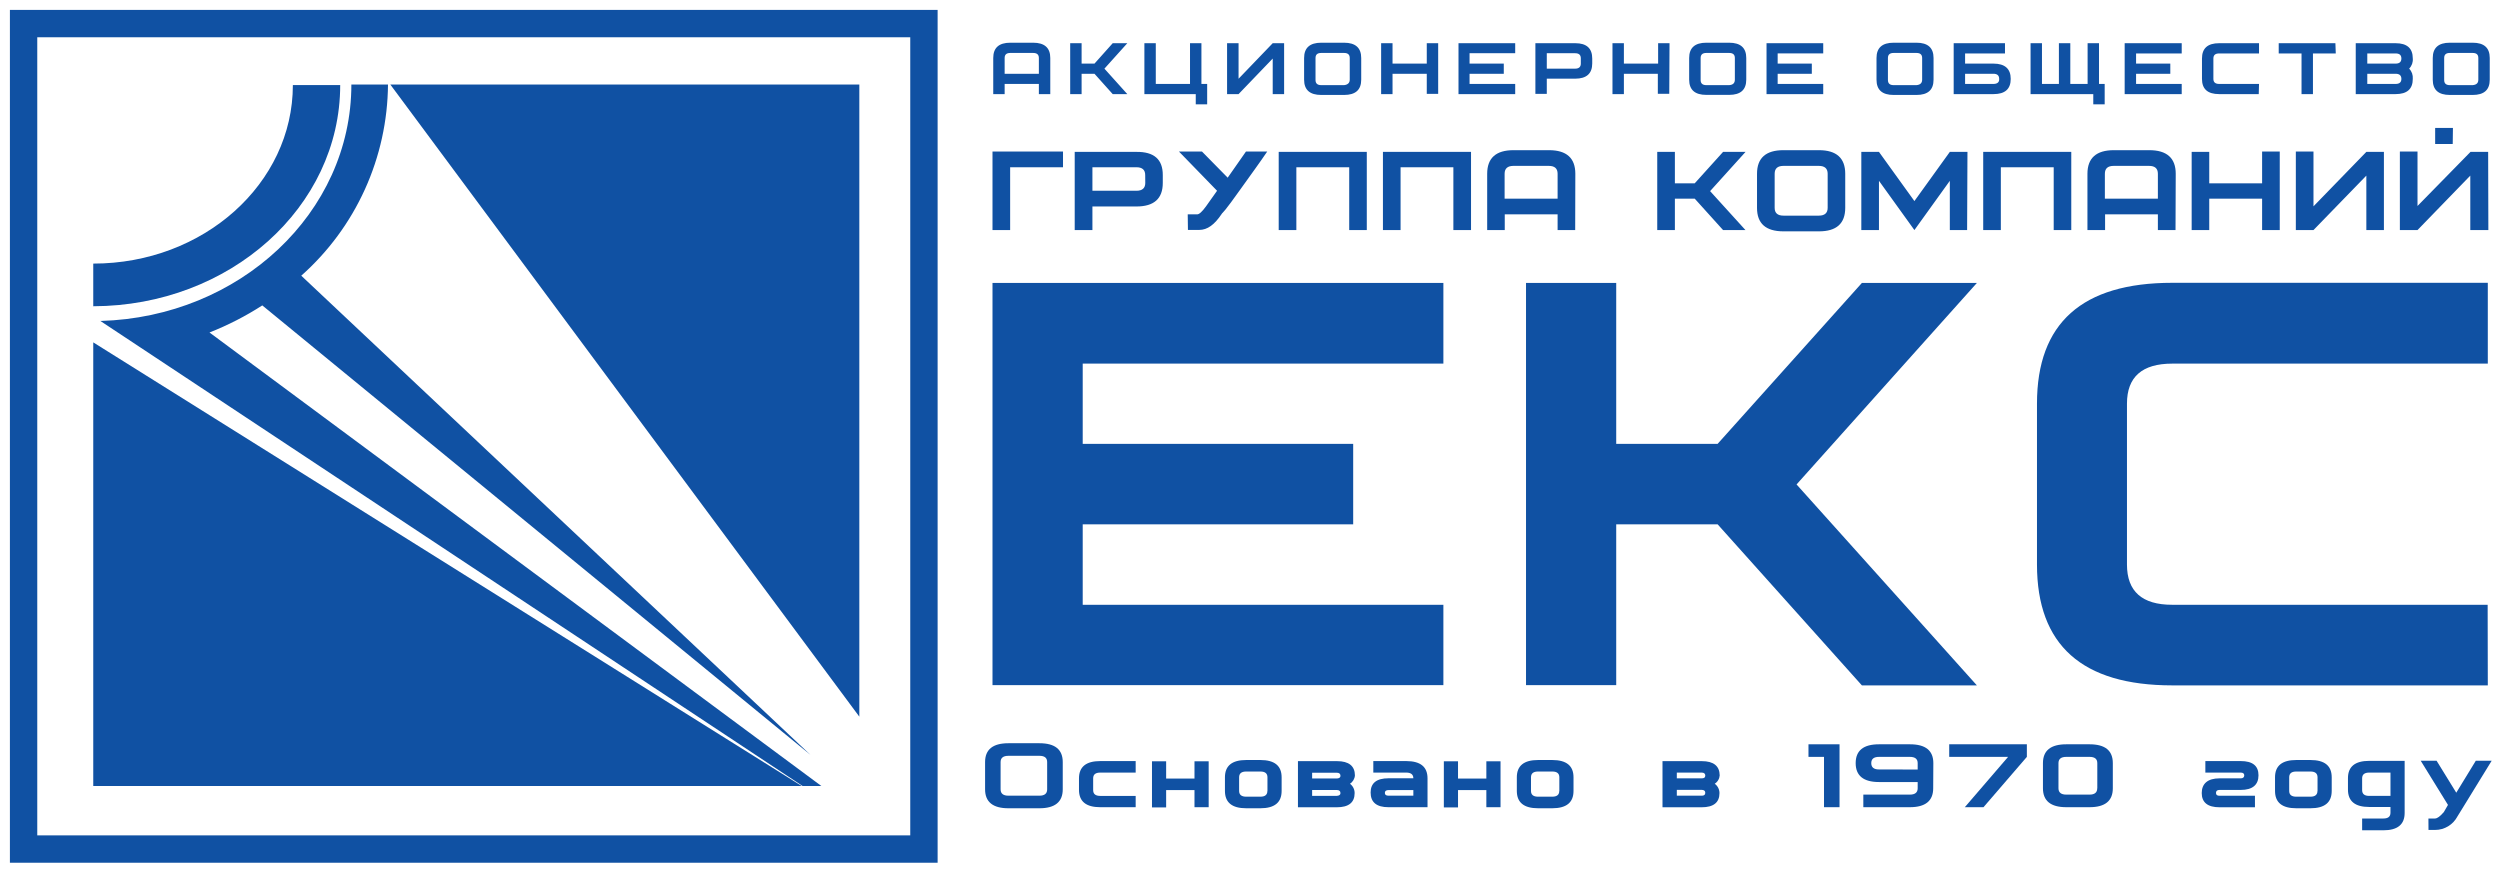
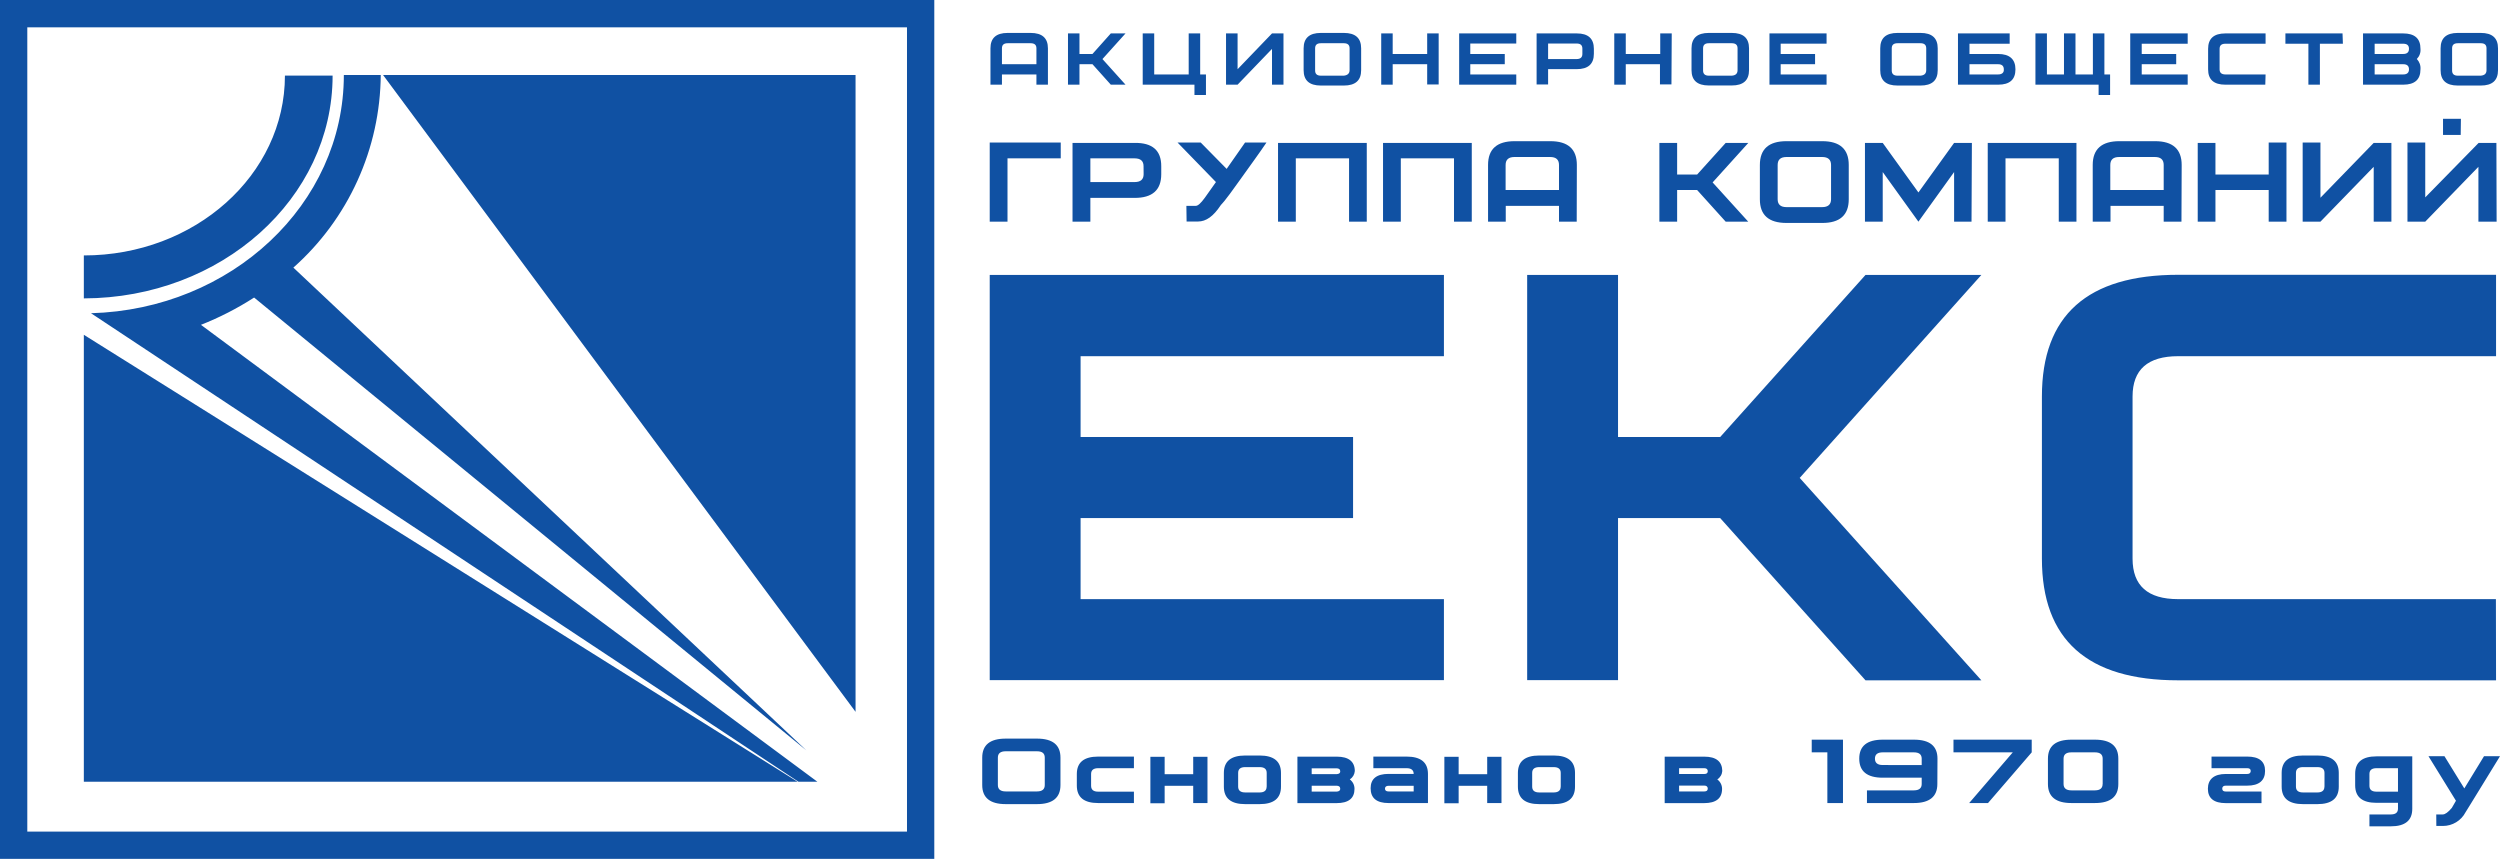
- <svg xmlns="http://www.w3.org/2000/svg" width="212" height="74" viewBox="0 0 212 74" fill="none">
-   <path d="M78.35 2H2V72H78.35V2Z" stroke="#1051A3" stroke-width="2.32" stroke-miterlimit="10" />
-   <path d="M28.849 7.213H24.835C24.835 15.573 17.258 22.353 7.908 22.353V25.97C19.475 25.939 28.849 17.574 28.849 7.213Z" fill="#1051A3" />
-   <path d="M33.098 7.166L72.871 60.772V7.166H33.098Z" fill="#1051A3" />
-   <path d="M68.061 66.654H69.653L17.765 28.195C19.329 27.579 20.829 26.81 22.242 25.898L68.728 64.014L25.547 23.379C27.838 21.345 29.677 18.85 30.944 16.057C32.211 13.264 32.878 10.235 32.902 7.166H29.796C29.796 18.045 20.325 26.887 8.512 27.218L68.061 66.654Z" fill="#1051A3" />
-   <path d="M7.908 29.033V30.052V66.655H67.986L7.908 29.033Z" fill="#1051A3" />
-   <path fill-rule="evenodd" clip-rule="evenodd" d="M89.064 7.98H88.096V7.118H85.194V7.98H84.227V4.918C84.227 4.056 84.707 3.622 85.675 3.622H87.61C88.577 3.622 89.064 4.056 89.064 4.918V7.98ZM88.096 6.256V4.918C88.096 4.629 87.934 4.49 87.61 4.49H85.675C85.35 4.49 85.194 4.629 85.194 4.918V6.256H88.096ZM95.596 7.98H94.358L92.813 6.256H91.72V7.98H90.752V3.664H91.72V5.394H92.813L94.358 3.664H95.596L93.655 5.822L95.596 7.98ZM101.881 3.664H100.913V7.118H98.011V3.664H97.044V7.98H101.4V8.848H102.368V7.118H101.881V3.664ZM108.893 3.664H107.926L105.03 6.678V3.664H104.056V7.98H105.03L107.926 4.966V7.98H108.893V3.664ZM115.431 6.756C115.431 7.624 114.944 8.052 113.977 8.052H112.042C111.075 8.052 110.588 7.624 110.588 6.756V4.918C110.588 4.056 111.075 3.622 112.042 3.622H113.977C114.944 3.622 115.431 4.056 115.431 4.918V6.756ZM114.458 6.756V4.918C114.458 4.629 114.295 4.49 113.977 4.49H112.042C111.717 4.49 111.556 4.629 111.556 4.918V6.786C111.556 7.076 111.717 7.22 112.042 7.22H113.977C114.271 7.19 114.458 7.046 114.458 6.756ZM121.957 7.962H120.99V6.256H118.087V7.98H117.12V3.664H118.087V5.394H120.99V3.664H121.957V7.962ZM128.489 4.514H124.619V5.394H127.521V6.256H124.619V7.118H128.489V7.98H123.681V3.664H128.489V4.514ZM135.021 4.942V5.376C135.021 6.238 134.54 6.672 133.572 6.672H131.168V7.962H130.201V3.664H133.591C134.54 3.664 135.021 4.098 135.021 4.96V4.942ZM134.053 4.942C134.053 4.653 133.891 4.514 133.572 4.514H131.168V5.822H133.572C133.891 5.822 134.053 5.677 134.053 5.394V4.942ZM141.553 7.956H140.584V6.256H137.706V7.98H136.738V3.664H137.706V5.394H140.609V3.664H141.576L141.553 7.956ZM148.083 6.75C148.083 7.618 147.597 8.046 146.629 8.046H144.695C143.727 8.046 143.241 7.618 143.241 6.75V4.918C143.241 4.056 143.727 3.622 144.695 3.622H146.629C147.597 3.622 148.083 4.056 148.083 4.918V6.75ZM147.116 6.75V4.918C147.116 4.629 146.954 4.49 146.629 4.49H144.695C144.376 4.49 144.214 4.629 144.214 4.918V6.786C144.214 7.076 144.376 7.22 144.695 7.22H146.629C146.954 7.2 147.116 7.046 147.116 6.756V6.75ZM154.61 4.526H150.746V5.394H153.642V6.256H150.746V7.118H154.61V7.98H149.802V3.664H154.61V4.526ZM163.965 6.756C163.965 7.624 163.484 8.052 162.517 8.052H160.582C159.609 8.052 159.128 7.624 159.128 6.756V4.918C159.128 4.056 159.609 3.622 160.582 3.622H162.517C163.484 3.622 163.965 4.056 163.965 4.918V6.756ZM162.998 6.756V4.918C162.998 4.629 162.836 4.49 162.517 4.49H160.582C160.258 4.49 160.096 4.629 160.096 4.918V6.786C160.096 7.076 160.258 7.22 160.582 7.22H162.517C162.836 7.19 162.998 7.046 162.998 6.756ZM169.043 5.394H166.64V4.532H170.023V3.664H165.672V7.98H169.056C170.023 7.98 170.509 7.552 170.509 6.69C170.509 5.828 170.01 5.394 169.043 5.394ZM169.043 7.118H166.64V6.256H169.043C169.367 6.256 169.53 6.401 169.53 6.69C169.553 6.973 169.367 7.118 169.043 7.118ZM177.996 3.664H177.029V7.118H175.562V3.664H174.595V7.118H173.159V3.664H172.192V7.98H177.51V8.848H178.477V7.118H177.996V3.664ZM185.009 4.532H181.139V5.394H184.042V6.256H181.139V7.118H185.009V7.98H180.172V3.664H185.009V4.532ZM191.541 7.98H188.182C187.209 7.98 186.728 7.552 186.728 6.69V4.96C186.728 4.098 187.209 3.664 188.182 3.664H191.565V4.532H188.182C187.858 4.532 187.695 4.671 187.695 4.96V6.69C187.695 6.973 187.858 7.118 188.182 7.118H191.565L191.541 7.98ZM198.073 4.532H196.138V7.98H195.17V4.532H193.235V3.664H198.042L198.073 4.532ZM204.298 5.816C204.408 5.704 204.493 5.568 204.547 5.419C204.599 5.27 204.619 5.111 204.604 4.954C204.604 4.092 204.111 3.664 203.15 3.664H199.767V7.98H203.15C204.117 7.98 204.604 7.552 204.604 6.69C204.617 6.531 204.597 6.371 204.545 6.22C204.491 6.069 204.407 5.932 204.298 5.816ZM203.15 5.394H200.746V4.532H203.15C203.475 4.532 203.637 4.671 203.637 4.96C203.637 5.249 203.475 5.394 203.15 5.394ZM203.15 7.118H200.746V6.256H203.15C203.475 6.256 203.637 6.401 203.637 6.69C203.637 6.973 203.475 7.118 203.15 7.118ZM211.13 6.756C211.13 7.624 210.649 8.052 209.681 8.052H207.747C206.779 8.052 206.298 7.624 206.298 6.756V4.918C206.298 4.056 206.779 3.622 207.747 3.622H209.681C210.649 3.622 211.13 4.056 211.13 4.918V6.756ZM210.162 6.756V4.918C210.162 4.629 210.006 4.49 209.681 4.49H207.747C207.423 4.49 207.266 4.629 207.266 4.918V6.786C207.266 7.076 207.423 7.22 207.747 7.22H209.681C210.006 7.19 210.162 7.046 210.162 6.756Z" fill="#1051A3" />
-   <path fill-rule="evenodd" clip-rule="evenodd" d="M90.143 12.85H84.164V19.51H85.66V14.182H90.143V12.85ZM98.604 14.845V15.514C98.604 16.848 97.856 17.513 96.362 17.509H92.637V19.51H91.135V12.88H96.362C97.861 12.86 98.608 13.515 98.604 14.845ZM97.113 14.845C97.113 14.399 96.861 14.182 96.362 14.182H92.637V16.177H96.368C96.867 16.177 97.119 15.954 97.119 15.514L97.113 14.845ZM100.719 18.178H101.518C101.692 18.178 101.939 17.955 102.263 17.509L103.207 16.177L99.974 12.85H101.927L104.108 15.068L105.658 12.85H107.461C106.86 13.742 106.073 14.815 105.177 16.069C104.847 16.533 104.577 16.9 104.384 17.165L103.922 17.768C103.807 17.907 103.729 17.997 103.681 18.045C103.644 18.074 103.613 18.111 103.591 18.154C102.99 19.052 102.389 19.498 101.692 19.498H100.737L100.719 18.178ZM115.904 19.51H114.413V14.182H109.931V19.51H108.434V12.88H115.904V19.51ZM124.743 19.51H123.246V14.182H118.769V19.51H117.273V12.88H124.743V19.51ZM133.576 19.51H132.085V18.178H127.603V19.51H126.113V14.736C126.113 13.402 126.858 12.735 128.348 12.735H131.352C132.843 12.735 133.588 13.402 133.588 14.736L133.576 19.51ZM132.085 16.846V14.736C132.085 14.29 131.839 14.067 131.341 14.067H128.336C127.843 14.067 127.591 14.29 127.591 14.736V16.846H132.085ZM148.015 19.51H146.117L143.713 16.846H142.03V19.51H140.534V12.88H142.03V15.544H143.713L146.117 12.88H148.022L145.017 16.207L148.015 19.51ZM156.476 17.623C156.476 18.957 155.731 19.622 154.241 19.618H151.237C149.738 19.618 148.991 18.953 148.995 17.623V14.736C148.995 13.402 149.741 12.735 151.237 12.735H154.241C155.731 12.735 156.476 13.402 156.476 14.736V17.623ZM154.986 17.623V14.736C154.986 14.29 154.733 14.067 154.241 14.067H151.237C150.738 14.067 150.491 14.29 150.491 14.736V17.623C150.491 18.063 150.738 18.286 151.237 18.286H154.241C154.733 18.286 154.986 18.063 154.986 17.623ZM166.811 19.51H165.345V15.333L162.341 19.51L159.336 15.333V19.51H157.84V12.88H159.336L162.341 17.051L165.345 12.88H166.841L166.811 19.51ZM175.644 19.51H174.154V14.182H169.672V19.51H168.176V12.88H175.644V19.51ZM184.484 19.51H182.988V18.178H178.511V19.51H177.015V14.736C177.015 13.405 177.765 12.735 179.256 12.735H182.26C183.75 12.735 184.502 13.405 184.502 14.736L184.484 19.51ZM182.988 16.846V14.736C182.988 14.29 182.741 14.067 182.242 14.067H179.237C178.739 14.067 178.493 14.29 178.493 14.736V16.846H182.988ZM193.323 19.51H191.827V16.846H187.344V19.51H185.853V12.88H187.344V15.544H191.827V12.85H193.323V19.51ZM202.156 12.88H200.666L196.183 17.497V12.85H194.687V19.51H196.183L200.666 14.893V19.51H202.156V12.88ZM210.995 12.88H209.499L205.005 17.467V12.85H203.509V19.51H205.005L209.481 14.893V19.51H211.013L210.995 12.88ZM207.991 12.211H206.501V10.849H208.009L207.991 12.211Z" fill="#1051A3" />
-   <path fill-rule="evenodd" clip-rule="evenodd" d="M122.399 30.835H91.814V37.639H114.75V44.462H91.814V51.285H122.399V58.102H84.164V23.994H122.399V30.835ZM167.64 58.12H157.888L145.654 44.462H137.055V58.102H129.406V23.994H137.055V37.639H145.654L157.888 23.994H167.64L152.348 41.081L167.64 58.12ZM210.966 58.12H184.207C176.56 58.12 172.736 54.704 172.736 47.873V34.228C172.736 27.397 176.56 23.982 184.207 23.982H210.966V30.835H184.207C181.647 30.835 180.367 31.966 180.367 34.228V47.873C180.367 50.148 181.644 51.285 184.195 51.285H210.953L210.966 58.12Z" fill="#1051A3" />
-   <path d="M90.121 66.938C90.121 68.004 89.46 68.541 88.144 68.541H85.512C84.196 68.541 83.535 68.004 83.535 66.938V64.623C83.535 63.556 84.196 63.026 85.512 63.026H88.144C89.46 63.026 90.121 63.556 90.121 64.623V66.938ZM88.799 66.938V64.623C88.799 64.267 88.583 64.093 88.144 64.093H85.512C85.073 64.093 84.851 64.267 84.851 64.623V66.938C84.851 67.293 85.073 67.474 85.512 67.474H88.144C88.583 67.474 88.799 67.293 88.799 66.938Z" fill="#1051A3" />
-   <path d="M96.305 68.451H93.301C92.099 68.451 91.498 67.963 91.498 66.98V66.004C91.498 65.028 92.099 64.539 93.301 64.539H96.305V65.516H93.301C92.898 65.516 92.7 65.678 92.7 66.004V66.999C92.7 67.33 92.898 67.493 93.301 67.493H96.305V68.451Z" fill="#1051A3" />
-   <path d="M102.495 68.451H101.293V66.999H98.889V68.469H97.688V64.558H98.889V66.022H101.293V64.558H102.495V68.451Z" fill="#1051A3" />
-   <path d="M108.682 67.071C108.682 68.053 108.081 68.541 106.88 68.541H105.678C104.476 68.541 103.875 68.053 103.875 67.071V65.914C103.875 64.937 104.476 64.449 105.678 64.449H106.88C108.081 64.449 108.682 64.937 108.682 65.914V67.071ZM107.48 67.071V65.914C107.48 65.588 107.282 65.425 106.88 65.425H105.678C105.275 65.425 105.077 65.588 105.077 65.914V67.071C105.077 67.396 105.281 67.559 105.678 67.559H106.88C107.277 67.559 107.474 67.396 107.474 67.071H107.48Z" fill="#1051A3" />
-   <path d="M114.873 67.252C114.873 68.053 114.369 68.457 113.359 68.457H110.066V64.545H113.383C114.381 64.545 114.891 64.955 114.897 65.751C114.888 65.894 114.844 66.033 114.771 66.156C114.698 66.28 114.597 66.385 114.477 66.462C114.6 66.553 114.7 66.672 114.769 66.81C114.838 66.947 114.873 67.098 114.873 67.252ZM113.672 65.793C113.672 65.618 113.569 65.528 113.365 65.528H111.269V66.016H113.377C113.564 66.004 113.672 65.932 113.672 65.793ZM113.672 67.264C113.672 67.083 113.569 66.993 113.365 66.993H111.269V67.487H113.377C113.564 67.475 113.672 67.396 113.672 67.252V67.264Z" fill="#1051A3" />
-   <path d="M117.743 68.451C116.734 68.451 116.229 68.035 116.229 67.203C116.229 66.407 116.734 65.998 117.743 65.998H119.852C119.852 65.678 119.647 65.515 119.251 65.515H116.457V64.539H119.251C120.453 64.539 121.054 65.027 121.054 66.004V68.451H117.743ZM117.743 67.474H119.852V66.998H117.743C117.539 66.998 117.436 67.082 117.436 67.239C117.436 67.396 117.539 67.474 117.743 67.474Z" fill="#1051A3" />
-   <path d="M127.245 68.451H126.043V66.999H123.64V68.469H122.438V64.558H123.64V66.022H126.043V64.558H127.245V68.451Z" fill="#1051A3" />
-   <path d="M133.434 67.071C133.434 68.053 132.833 68.541 131.631 68.541H130.43C129.228 68.541 128.627 68.053 128.627 67.071V65.914C128.627 64.937 129.228 64.449 130.43 64.449H131.631C132.833 64.449 133.434 64.937 133.434 65.914V67.071ZM132.232 67.071V65.914C132.232 65.588 132.034 65.425 131.631 65.425H130.43C130.027 65.425 129.828 65.588 129.828 65.914V67.071C129.828 67.396 130.027 67.559 130.43 67.559H131.631C132.028 67.559 132.226 67.396 132.226 67.071H132.232Z" fill="#1051A3" />
-   <path d="M145.812 67.252C145.812 68.053 145.307 68.457 144.297 68.457H140.98V64.545H144.316C145.314 64.545 145.818 64.955 145.83 65.751C145.82 65.894 145.777 66.033 145.703 66.156C145.631 66.28 145.53 66.385 145.409 66.462C145.533 66.553 145.635 66.671 145.704 66.809C145.775 66.946 145.811 67.098 145.812 67.252ZM144.61 65.781C144.61 65.606 144.508 65.516 144.304 65.516H142.194V66.004H144.316C144.502 66.004 144.604 65.932 144.604 65.793L144.61 65.781ZM144.61 67.252C144.61 67.071 144.508 66.98 144.304 66.98H142.194V67.475H144.316C144.502 67.475 144.604 67.396 144.604 67.252H144.61Z" fill="#1051A3" />
-   <path d="M155.992 68.45H154.676V64.183H153.359V63.116H155.992V68.45Z" fill="#1051A3" />
-   <path d="M163.935 66.847C163.935 67.914 163.274 68.45 161.958 68.45H158.01V67.383H161.958C162.397 67.383 162.619 67.203 162.619 66.847V66.317H159.338C158.022 66.317 157.361 65.78 157.361 64.713C157.361 63.646 158.022 63.116 159.338 63.116H161.97C163.286 63.116 163.947 63.646 163.947 64.713L163.935 66.847ZM162.619 65.256V64.713C162.619 64.358 162.397 64.183 161.958 64.183H159.338C158.9 64.183 158.683 64.358 158.683 64.713C158.683 65.069 158.9 65.25 159.338 65.25L162.619 65.256Z" fill="#1051A3" />
-   <path d="M171.878 63.116V64.183L168.2 68.45H166.615L170.286 64.183H165.293V63.116H171.878Z" fill="#1051A3" />
-   <path d="M179.167 66.847C179.167 67.914 178.512 68.45 177.196 68.45H175.219C173.903 68.45 173.242 67.914 173.242 66.847V64.713C173.242 63.646 173.903 63.116 175.219 63.116H177.196C178.512 63.116 179.167 63.646 179.167 64.713V66.847ZM177.851 66.847V64.713C177.851 64.358 177.634 64.183 177.196 64.183H175.219C174.78 64.183 174.558 64.358 174.558 64.713V66.847C174.558 67.203 174.78 67.383 175.219 67.383H177.196C177.629 67.383 177.845 67.203 177.845 66.847H177.851Z" fill="#1051A3" />
-   <path d="M188.216 66.004H190.018C190.204 66.004 190.306 65.92 190.313 65.757C190.319 65.594 190.204 65.516 190.018 65.516H187.014V64.539H190.018C191.015 64.539 191.52 64.937 191.52 65.745C191.52 66.552 191.015 66.986 190.018 66.986H188.216C188.017 66.986 187.915 67.071 187.915 67.24C187.915 67.408 188.017 67.481 188.216 67.481H191.22V68.457H188.216C187.212 68.457 186.707 68.047 186.707 67.252C186.707 66.456 187.212 66.004 188.216 66.004Z" fill="#1051A3" />
-   <path d="M197.729 67.071C197.729 68.053 197.128 68.541 195.926 68.541H194.725C193.522 68.541 192.922 68.053 192.922 67.071V65.914C192.922 64.937 193.522 64.449 194.725 64.449H195.926C197.128 64.449 197.729 64.937 197.729 65.914V67.071ZM196.527 67.071V65.914C196.527 65.588 196.323 65.425 195.926 65.425H194.725C194.321 65.425 194.124 65.588 194.124 65.914V67.071C194.124 67.396 194.321 67.559 194.725 67.559H195.926C196.316 67.559 196.521 67.396 196.521 67.071H196.527Z" fill="#1051A3" />
-   <path d="M203.914 68.939C203.914 69.915 203.314 70.409 202.111 70.409H200.309V69.409H202.111C202.515 69.409 202.712 69.246 202.712 68.921V68.432H200.91C199.708 68.432 199.107 67.944 199.107 66.962V65.985C199.107 65.009 199.708 64.521 200.91 64.521H203.914V68.939ZM202.712 65.515H200.91C200.507 65.515 200.309 65.678 200.309 66.004V66.998C200.309 67.329 200.507 67.492 200.91 67.492H202.712V65.515Z" fill="#1051A3" />
-   <path d="M205.93 69.409H206.483C206.675 69.409 206.927 69.228 207.24 68.86L207.588 68.257L205.275 64.508H206.621L208.292 67.221L209.95 64.508H211.296L208.893 68.42L208.394 69.228C208.212 69.575 207.939 69.866 207.604 70.069C207.269 70.272 206.886 70.379 206.494 70.379H205.936L205.93 69.409Z" fill="#1051A3" />
+ <svg xmlns="http://www.w3.org/2000/svg" width="212" height="73" viewBox="0 0 212 73" fill="none">
+   <path d="M76.913 2.315H2.315V70.517H76.913V2.315ZM206.594 69.064H207.151C207.345 69.064 207.599 68.881 207.914 68.511L208.265 67.904L205.935 64.127H207.291L208.974 66.859L210.644 64.127H212L209.58 68.068L209.076 68.881C208.894 69.231 208.619 69.524 208.281 69.728C207.944 69.933 207.558 70.041 207.164 70.041H206.601L206.594 69.064ZM204.56 68.59C204.56 69.574 203.956 70.072 202.744 70.072H200.928V69.064H202.744C203.15 69.064 203.349 68.9 203.349 68.572V68.08H201.534C200.323 68.08 199.718 67.588 199.718 66.599V65.615C199.718 64.631 200.323 64.139 201.534 64.139H204.56V68.59ZM203.349 65.142H201.534C201.127 65.142 200.928 65.305 200.928 65.633V66.635C200.928 66.969 201.127 67.133 201.534 67.133H203.349V65.142ZM198.328 66.708C198.328 67.698 197.723 68.19 196.512 68.19H195.301C194.091 68.19 193.485 67.698 193.485 66.708V65.543C193.485 64.559 194.091 64.067 195.301 64.067H196.512C197.723 64.067 198.328 64.559 198.328 65.543V66.708ZM197.117 66.708V65.543C197.117 65.215 196.912 65.051 196.512 65.051H195.301C194.895 65.051 194.696 65.215 194.696 65.543V66.708C194.696 67.036 194.895 67.2 195.301 67.2H196.512C196.905 67.2 197.111 67.036 197.111 66.708H197.117ZM188.749 65.633H190.564C190.753 65.633 190.854 65.549 190.862 65.385C190.868 65.221 190.753 65.142 190.564 65.142H187.538V64.158H190.564C191.569 64.158 192.078 64.559 192.078 65.372C192.078 66.186 191.569 66.623 190.564 66.623H188.749C188.55 66.623 188.446 66.708 188.446 66.878C188.446 67.048 188.55 67.121 188.749 67.121H191.776V68.105H188.749C187.739 68.105 187.229 67.692 187.229 66.89C187.229 66.089 187.739 65.633 188.749 65.633ZM179.634 66.483C179.634 67.558 178.973 68.098 177.648 68.098H175.656C174.33 68.098 173.665 67.558 173.665 66.483V64.333C173.665 63.258 174.33 62.724 175.656 62.724H177.648C178.973 62.724 179.634 63.258 179.634 64.333V66.483ZM178.307 66.483V64.333C178.307 63.975 178.089 63.799 177.648 63.799H175.656C175.214 63.799 174.99 63.975 174.99 64.333V66.483C174.99 66.841 175.214 67.023 175.656 67.023H177.648C178.084 67.023 178.302 66.841 178.302 66.483H178.307ZM172.289 62.724V63.799L168.584 68.098H166.986L170.684 63.799H165.655V62.724H172.289ZM164.287 66.483C164.287 67.558 163.62 68.098 162.295 68.098H158.318V67.023H162.295C162.737 67.023 162.96 66.841 162.96 66.483V65.949H159.656C158.33 65.949 157.664 65.408 157.664 64.333C157.664 63.258 158.33 62.724 159.656 62.724H162.306C163.632 62.724 164.298 63.258 164.298 64.333L164.287 66.483ZM162.96 64.88V64.333C162.96 63.975 162.737 63.799 162.295 63.799H159.656C159.214 63.799 158.995 63.975 158.995 64.333C158.995 64.692 159.214 64.874 159.656 64.874L162.96 64.88ZM156.285 68.098H154.96V63.799H153.634V62.724H156.285V68.098ZM146.032 66.891C146.032 67.698 145.523 68.105 144.505 68.105H141.165V64.164H144.524C145.529 64.164 146.037 64.577 146.05 65.379C146.039 65.523 145.996 65.663 145.922 65.787C145.848 65.912 145.748 66.017 145.626 66.095C145.751 66.187 145.854 66.306 145.924 66.444C145.994 66.583 146.031 66.735 146.032 66.891ZM144.821 65.409C144.821 65.233 144.718 65.142 144.513 65.142H142.387V65.634H144.524C144.712 65.634 144.815 65.561 144.815 65.421L144.821 65.409ZM144.821 66.891C144.821 66.708 144.718 66.617 144.513 66.617H142.387V67.115H144.524C144.712 67.115 144.815 67.036 144.815 66.891H144.821ZM133.561 66.708C133.561 67.698 132.956 68.19 131.745 68.19H130.535C129.323 68.19 128.718 67.698 128.718 66.708V65.543C128.718 64.559 129.323 64.067 130.535 64.067H131.745C132.956 64.067 133.561 64.559 133.561 65.543V66.708ZM132.35 66.708V65.543C132.35 65.215 132.151 65.051 131.745 65.051H130.535C130.128 65.051 129.929 65.215 129.929 65.543V66.708C129.929 67.036 130.128 67.2 130.535 67.2H131.745C132.144 67.2 132.345 67.036 132.345 66.708H132.35ZM127.326 68.099H126.114V66.635H123.693V68.117H122.482V64.177H123.693V65.652H126.114V64.177H127.326V68.099ZM117.755 68.099C116.739 68.099 116.229 67.68 116.229 66.842C116.229 66.04 116.739 65.627 117.755 65.627H119.88C119.88 65.306 119.674 65.142 119.275 65.142H116.461V64.158H119.275C120.485 64.158 121.091 64.65 121.091 65.633V68.099H117.755ZM117.755 67.115H119.88V66.635H117.755C117.55 66.635 117.446 66.72 117.446 66.878C117.446 67.036 117.55 67.115 117.755 67.115ZM114.862 66.891C114.862 67.698 114.355 68.105 113.338 68.105H110.021V64.164H113.362C114.366 64.164 114.88 64.577 114.888 65.379C114.877 65.523 114.834 65.663 114.761 65.787C114.686 65.912 114.585 66.017 114.464 66.095C114.588 66.187 114.689 66.307 114.759 66.445C114.826 66.583 114.862 66.736 114.862 66.891ZM113.653 65.421C113.653 65.245 113.549 65.154 113.343 65.154H111.231V65.646H113.356C113.544 65.634 113.653 65.561 113.653 65.421ZM113.653 66.903C113.653 66.721 113.549 66.629 113.343 66.629H111.231V67.127H113.356C113.544 67.115 113.653 67.036 113.653 66.891V66.903ZM108.627 66.708C108.627 67.698 108.021 68.19 106.811 68.19H105.6C104.389 68.19 103.784 67.698 103.784 66.708V65.543C103.784 64.559 104.389 64.067 105.6 64.067H106.811C108.021 64.067 108.627 64.559 108.627 65.543V66.708ZM107.416 66.708V65.543C107.416 65.215 107.216 65.051 106.811 65.051H105.6C105.194 65.051 104.995 65.215 104.995 65.543V66.708C104.995 67.036 105.2 67.2 105.6 67.2H106.811C107.211 67.2 107.41 67.036 107.41 66.708H107.416ZM102.394 68.099H101.184V66.635H98.762V68.117H97.552V64.177H98.762V65.652H101.184V64.177H102.394V68.099ZM96.157 68.099H93.131C91.92 68.099 91.315 67.607 91.315 66.617V65.633C91.315 64.65 91.92 64.158 93.131 64.158H96.157V65.142H93.131C92.725 65.142 92.525 65.306 92.525 65.633V66.635C92.525 66.969 92.725 67.133 93.131 67.133H96.157V68.099ZM89.927 66.574C89.927 67.649 89.262 68.189 87.936 68.189H85.285C83.959 68.189 83.293 67.649 83.293 66.574V64.243C83.293 63.168 83.959 62.634 85.285 62.634H87.936C89.262 62.634 89.927 63.168 89.927 64.243V66.574ZM88.596 66.574V64.243C88.596 63.884 88.378 63.708 87.936 63.708H85.285C84.843 63.708 84.619 63.884 84.619 64.243V66.574C84.619 66.932 84.843 67.114 85.285 67.114H87.936C88.378 67.114 88.596 66.932 88.596 66.574ZM122.445 30.205H91.634V37.06H114.74V43.933H91.634V50.806H122.445V57.673H83.928V23.314H122.445V30.205ZM168.021 57.691H158.196L145.871 43.933H137.209V57.673H129.504V23.314H137.209V37.06H145.871L158.196 23.314H168.021L152.615 40.527L168.021 57.691ZM211.665 57.691H184.709C177.006 57.691 173.154 54.251 173.154 47.37V33.623C173.154 26.742 177.006 23.302 184.709 23.302H211.665V30.205H184.709C182.13 30.205 180.841 31.345 180.841 33.623V47.37C180.841 49.661 182.127 50.806 184.698 50.806H211.653L211.665 57.691ZM89.951 12.087H83.928V18.797H85.436V13.429H89.951V12.087ZM98.474 14.097V14.771C98.474 16.115 97.722 16.785 96.216 16.781H92.463V18.797H90.95V12.118H96.216C97.726 12.098 98.478 12.758 98.474 14.097ZM96.973 14.097C96.973 13.648 96.719 13.429 96.216 13.429H92.463V15.439H96.222C96.725 15.439 96.979 15.214 96.979 14.771L96.973 14.097ZM100.605 17.455H101.41C101.586 17.455 101.834 17.23 102.161 16.781L103.112 15.439L99.855 12.087H101.821L104.02 14.322L105.581 12.087H107.397C106.792 12.986 105.998 14.067 105.097 15.33C104.764 15.797 104.492 16.168 104.298 16.435L103.831 17.042C103.716 17.182 103.637 17.273 103.59 17.321C103.552 17.351 103.521 17.388 103.499 17.431C102.893 18.335 102.288 18.785 101.586 18.785H100.623L100.605 17.455ZM115.902 18.797H114.4V13.429H109.885V18.797H108.377V12.118H115.902V18.797ZM124.806 18.797H123.299V13.429H118.789V18.797H117.281V12.118H124.806V18.797ZM133.705 18.797H132.203V17.455H127.688V18.797H126.187V13.988C126.187 12.644 126.938 11.972 128.438 11.972H131.465C132.966 11.972 133.717 12.644 133.717 13.988L133.705 18.797ZM132.203 16.113V13.988C132.203 13.539 131.956 13.314 131.453 13.314H128.426C127.929 13.314 127.676 13.539 127.676 13.988V16.113H132.203ZM148.25 18.797H146.339L143.916 16.113H142.221V18.797H140.715V12.118H142.221V14.802H143.916L146.339 12.118H148.258L145.23 15.469L148.25 18.797ZM156.774 16.896C156.774 18.24 156.023 18.91 154.522 18.906H151.495C149.987 18.906 149.233 18.236 149.237 16.896V13.988C149.237 12.644 149.99 11.972 151.495 11.972H154.522C156.023 11.972 156.774 12.644 156.774 13.988V16.896ZM155.273 16.896V13.988C155.273 13.539 155.018 13.314 154.522 13.314H151.495C150.993 13.314 150.745 13.539 150.745 13.988V16.896C150.745 17.339 150.993 17.564 151.495 17.564H154.522C155.018 17.564 155.273 17.339 155.273 16.896ZM167.185 18.797H165.708V14.589L162.682 18.797L159.655 14.589V18.797H158.148V12.118H159.655L162.682 16.32L165.708 12.118H167.216L167.185 18.797ZM176.083 18.797H174.583V13.429H170.067V18.797H168.56V12.118H176.083V18.797ZM184.988 18.797H183.481V17.455H178.971V18.797H177.463V13.988C177.463 12.646 178.22 11.972 179.722 11.972H182.748C184.249 11.972 185.006 12.646 185.006 13.988L184.988 18.797ZM183.481 16.113V13.988C183.481 13.539 183.233 13.314 182.73 13.314H179.703C179.201 13.314 178.953 13.539 178.953 13.988V16.113H183.481ZM193.892 18.797H192.385V16.113H187.87V18.797H186.367V12.118H187.87V14.802H192.385V12.087H193.892V18.797ZM202.791 12.118H201.29L196.774 16.769V12.087H195.266V18.797H196.774L201.29 14.146V18.797H202.791V12.118ZM211.695 12.118H210.188L205.661 16.738V12.087H204.153V18.797H205.661L210.17 14.146V18.797H211.713L211.695 12.118ZM208.668 11.444H207.168V10.072H208.686L208.668 11.444ZM88.864 7.181H87.889V6.313H84.965V7.181H83.991V4.097C83.991 3.229 84.475 2.792 85.449 2.792H87.399C88.373 2.792 88.864 3.229 88.864 4.097V7.181ZM87.889 5.445V4.097C87.889 3.806 87.725 3.666 87.399 3.666H85.449C85.123 3.666 84.965 3.806 84.965 4.097V5.445H87.889ZM95.444 7.181H94.197L92.641 5.445H91.539V7.181H90.565V2.834H91.539V4.577H92.641L94.197 2.834H95.444L93.488 5.008L95.444 7.181ZM101.775 2.834H100.801V6.313H97.877V2.834H96.902V7.181H101.29V8.056H102.265V6.313H101.775V2.834ZM108.839 2.834H107.866L104.947 5.87V2.834H103.967V7.181H104.947L107.866 4.146V7.181H108.839V2.834ZM115.425 5.949C115.425 6.823 114.935 7.254 113.96 7.254H112.011C111.036 7.254 110.547 6.823 110.547 5.949V4.097C110.547 3.229 111.036 2.792 112.011 2.792H113.96C114.935 2.792 115.425 3.229 115.425 4.097V5.949ZM114.445 5.949V4.097C114.445 3.806 114.281 3.666 113.96 3.666H112.011C111.684 3.666 111.522 3.806 111.522 4.097V5.979C111.522 6.271 111.684 6.417 112.011 6.417H113.96C114.257 6.386 114.445 6.241 114.445 5.949ZM121.999 7.163H121.025V5.445H118.1V7.181H117.127V2.834H118.1V4.577H121.025V2.834H121.999V7.163ZM128.58 3.69H124.68V4.577H127.604V5.445H124.68V6.313H128.58V7.181H123.736V2.834H128.58V3.69ZM135.16 4.121V4.559C135.16 5.427 134.675 5.864 133.7 5.864H131.279V7.163H130.304V2.834H133.719C134.675 2.834 135.16 3.271 135.16 4.139V4.121ZM134.185 4.121C134.185 3.83 134.021 3.69 133.7 3.69H131.279V5.008H133.7C134.021 5.008 134.185 4.862 134.185 4.577V4.121ZM141.739 7.157H140.765V5.445H137.865V7.181H136.89V2.834H137.865V4.577H140.788V2.834H141.763L141.739 7.157ZM148.318 5.943C148.318 6.817 147.829 7.248 146.854 7.248H144.906C143.93 7.248 143.441 6.817 143.441 5.943V4.097C143.441 3.229 143.93 2.792 144.906 2.792H146.854C147.829 2.792 148.318 3.229 148.318 4.097V5.943ZM147.345 5.943V4.097C147.345 3.806 147.181 3.666 146.854 3.666H144.906C144.584 3.666 144.421 3.806 144.421 4.097V5.979C144.421 6.271 144.584 6.417 144.906 6.417H146.854C147.181 6.396 147.345 6.241 147.345 5.949V5.943ZM154.893 3.702H151.001V4.577H153.918V5.445H151.001V6.313H154.893V7.181H150.051V2.834H154.893V3.702ZM164.318 5.949C164.318 6.823 163.833 7.254 162.859 7.254H160.91C159.929 7.254 159.444 6.823 159.444 5.949V4.097C159.444 3.229 159.929 2.792 160.91 2.792H162.859C163.833 2.792 164.318 3.229 164.318 4.097V5.949ZM163.344 5.949V4.097C163.344 3.806 163.179 3.666 162.859 3.666H160.91C160.583 3.666 160.42 3.806 160.42 4.097V5.979C160.42 6.271 160.583 6.417 160.91 6.417H162.859C163.179 6.386 163.344 6.241 163.344 5.949ZM169.433 4.577H167.012V3.708H170.42V2.834H166.036V7.181H169.446C170.42 7.181 170.91 6.75 170.91 5.882C170.91 5.014 170.407 4.577 169.433 4.577ZM169.433 6.313H167.012V5.445H169.433C169.76 5.445 169.924 5.591 169.924 5.882C169.947 6.167 169.76 6.313 169.433 6.313ZM178.452 2.834H177.477V6.313H176.001V2.834H175.026V6.313H173.579V2.834H172.605V7.181H177.962V8.056H178.936V6.313H178.452V2.834ZM185.516 3.708H181.618V4.577H184.542V5.445H181.618V6.313H185.516V7.181H180.644V2.834H185.516V3.708ZM192.097 7.181H188.713C187.733 7.181 187.248 6.75 187.248 5.882V4.139C187.248 3.271 187.733 2.834 188.713 2.834H192.121V3.708H188.713C188.386 3.708 188.222 3.848 188.222 4.139V5.882C188.222 6.167 188.386 6.313 188.713 6.313H192.121L192.097 7.181ZM198.677 3.708H196.727V7.181H195.752V3.708H193.803V2.834H198.646L198.677 3.708ZM204.948 5.002C205.059 4.888 205.145 4.752 205.199 4.602C205.252 4.452 205.271 4.292 205.256 4.133C205.256 3.265 204.76 2.834 203.792 2.834H200.384V7.181H203.792C204.766 7.181 205.256 6.75 205.256 5.882C205.27 5.722 205.25 5.561 205.197 5.409C205.143 5.257 205.058 5.118 204.948 5.002ZM203.792 4.577H201.37V3.708H203.792C204.119 3.708 204.282 3.848 204.282 4.139C204.282 4.431 204.119 4.577 203.792 4.577ZM203.792 6.313H201.37V5.445H203.792C204.119 5.445 204.282 5.591 204.282 5.882C204.282 6.167 204.119 6.313 203.792 6.313ZM211.831 5.949C211.831 6.823 211.346 7.254 210.371 7.254H208.423C207.447 7.254 206.963 6.823 206.963 5.949V4.097C206.963 3.229 207.447 2.792 208.423 2.792H210.371C211.346 2.792 211.831 3.229 211.831 4.097V5.949ZM210.856 5.949V4.097C210.856 3.806 210.698 3.666 210.371 3.666H208.423C208.095 3.666 207.938 3.806 207.938 4.097V5.979C207.938 6.271 208.095 6.417 208.423 6.417H210.371C210.698 6.386 210.856 6.241 210.856 5.949ZM7.109 28.39V29.416V66.289H67.63L7.109 28.39ZM67.706 66.289H69.31L17.04 27.546C18.615 26.925 20.126 26.15 21.549 25.232L68.377 63.63L24.878 22.694C27.186 20.645 29.039 18.132 30.315 15.318C31.592 12.505 32.264 9.453 32.288 6.361H29.158C29.158 17.321 19.619 26.228 7.717 26.562L67.706 66.289ZM32.485 6.361L72.551 60.363V6.361H32.485ZM28.205 6.409H24.162C24.162 14.83 16.529 21.661 7.109 21.661V25.304C18.762 25.274 28.205 16.846 28.205 6.409ZM1.157 0H79.228V72.832H0V0H1.157Z" fill="#1051A3" />
</svg>
